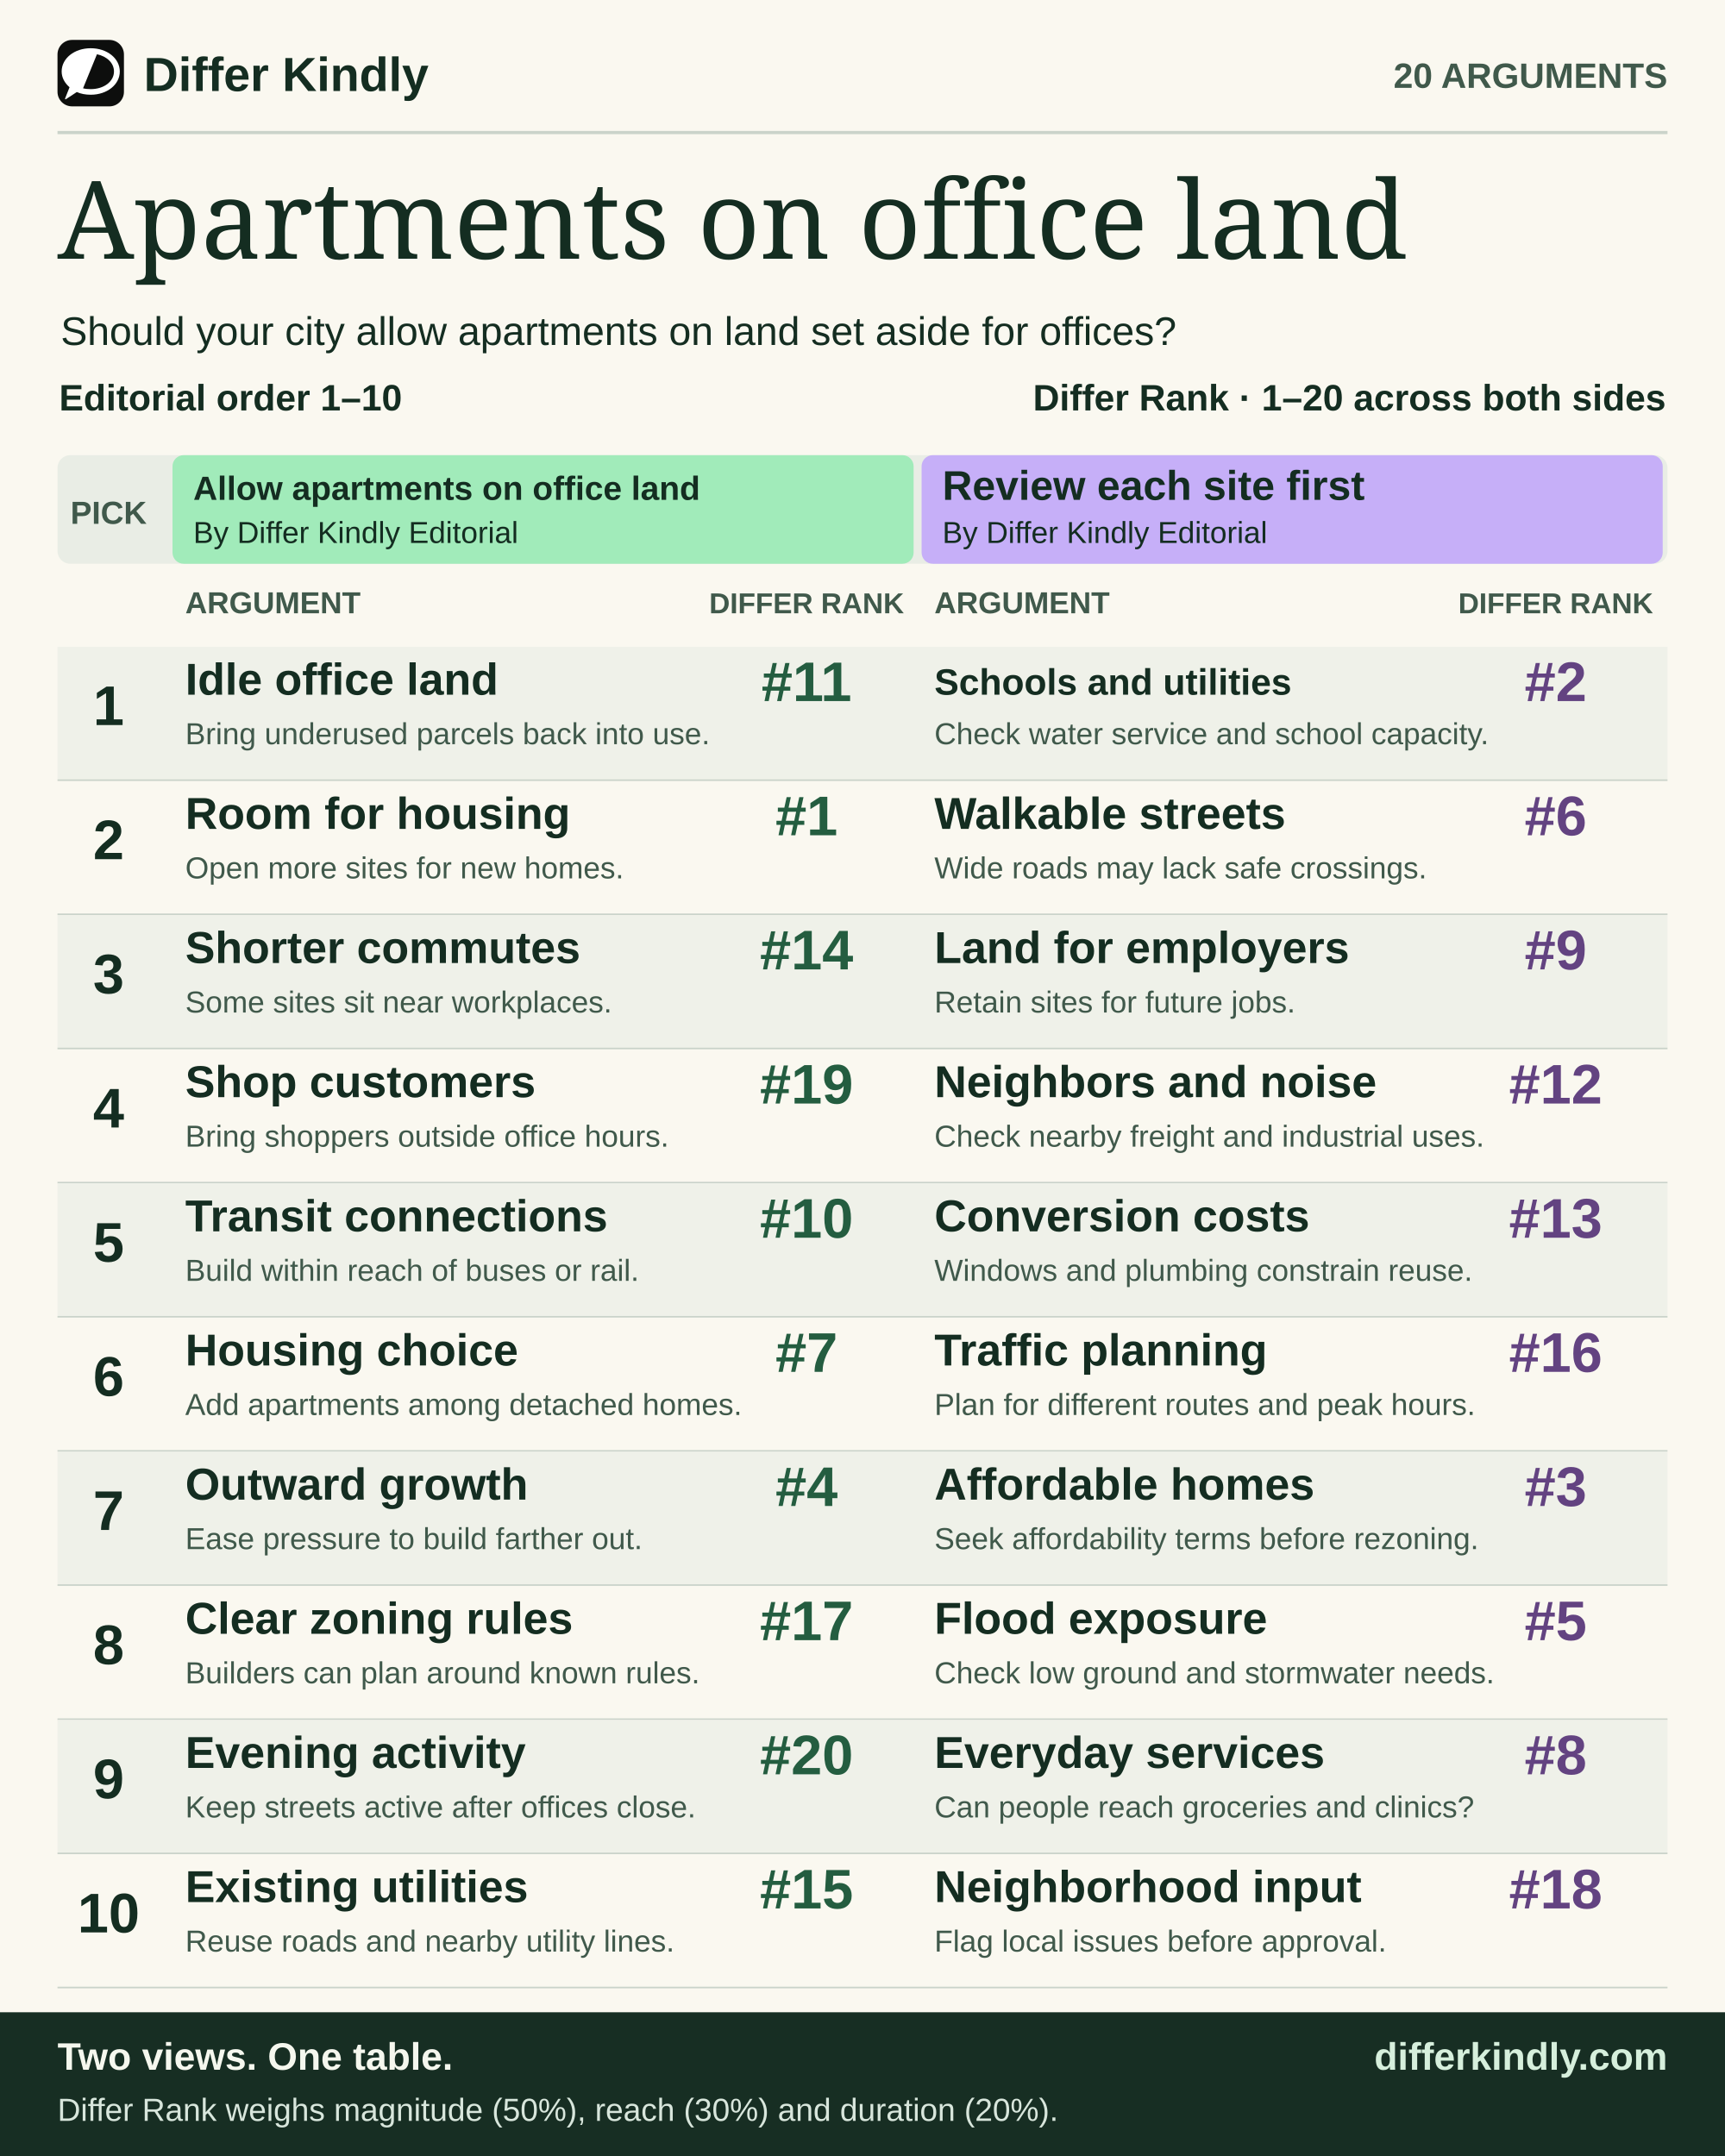
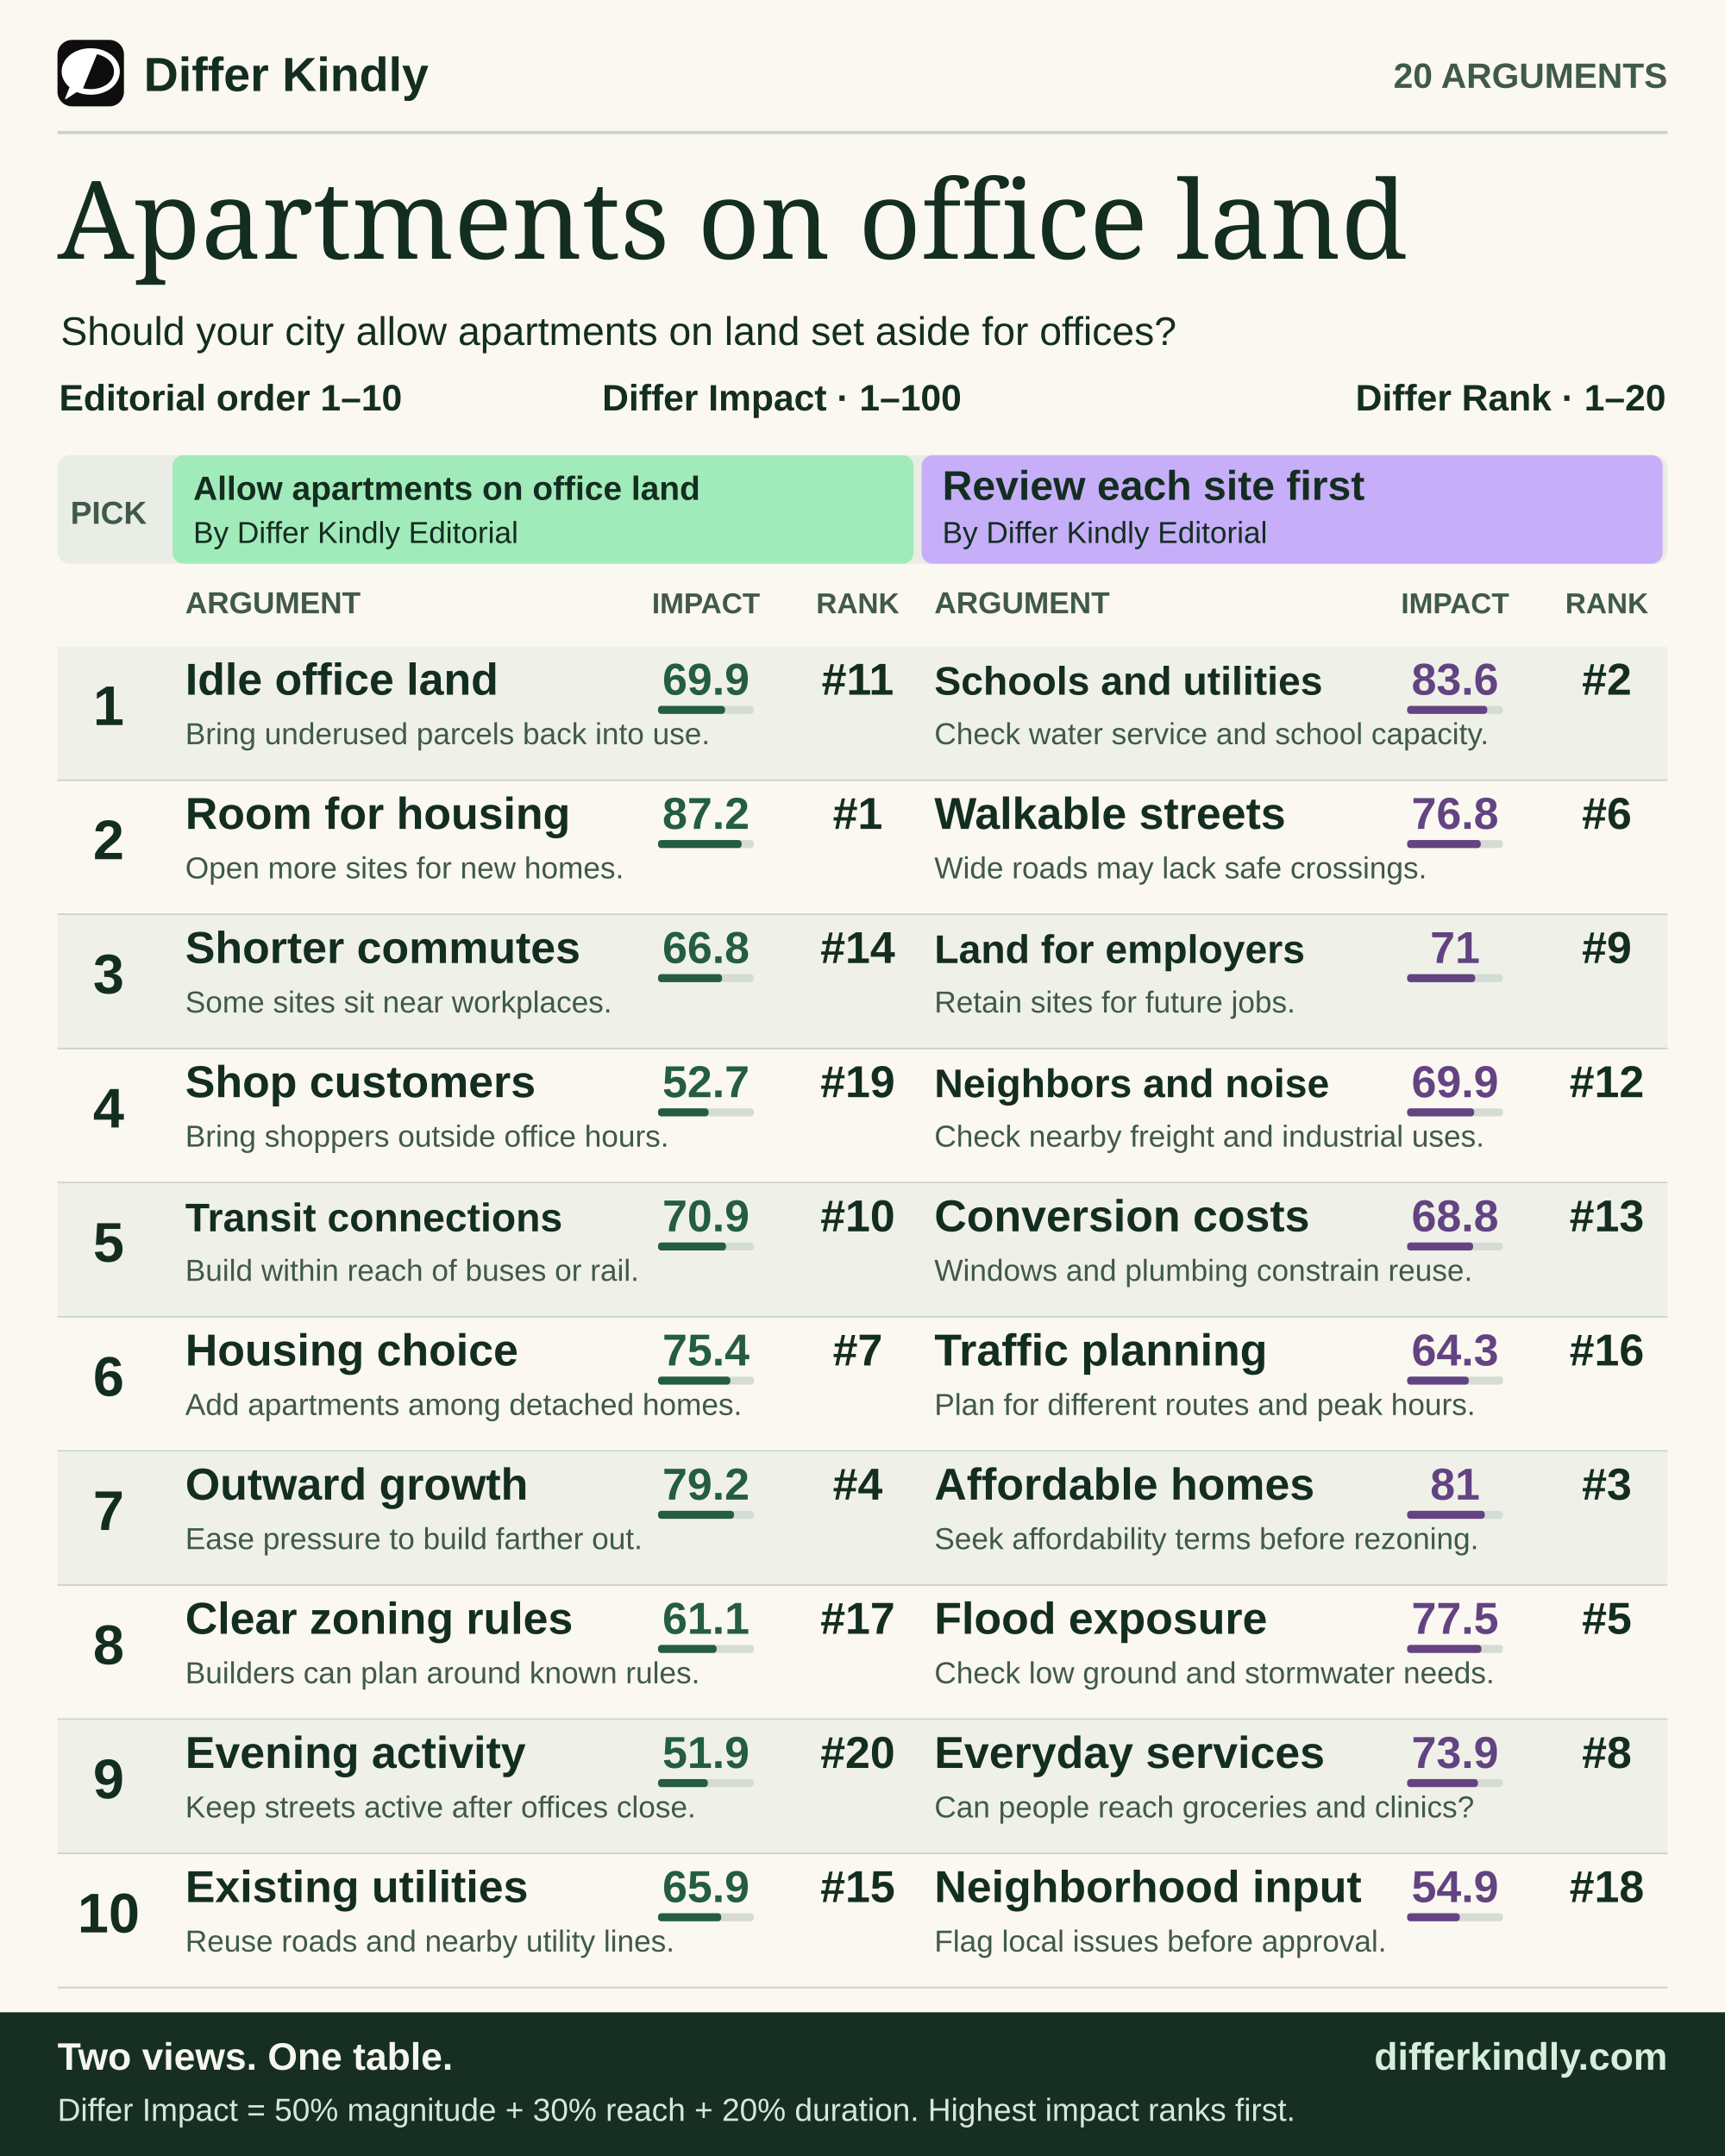
<svg xmlns="http://www.w3.org/2000/svg" width="1080" height="1350" viewBox="0 0 1080 1350" data-poster-format="impact-v2" data-rank-method="differ-rank-v1" role="img" font-family="Arial, sans-serif">
  <rect x="0" y="0" width="1080" height="1350" rx="0" fill="#faf8f0" />
  <g transform="translate(36 25) scale(1.30)">
    <rect width="32" height="32" rx="7" fill="#0d0e0d" />
    <path fill="white" fill-rule="evenodd" d="M16 4C23.9 4 30 8.9 30 15.2S23.9 26.4 16 26.4C13.6 26.4 11.3 26 9.3 25.1L4.1 28.5Q3.5 28.8 3.7 28.1L5.8 22.8C3.4 20.7 2 18.1 2 15.2C2 8.9 8.1 4 16 4ZM19 6.9L12.3 23.3C13.5 23.6 14.7 23.7 16 23.7C22.4 23.7 27.2 20 27.2 15.2C27.2 11.1 23.8 7.9 19 6.9Z" />
  </g>
  <text x="90" y="57" font-size="30" font-weight="700" fill="#142d21">Differ Kindly</text>
  <text x="1044" y="55" font-size="22" font-weight="700" fill="#40594b" text-anchor="end">20 ARGUMENTS</text>
  <rect x="36" y="82" width="1008" height="2" rx="0" fill="#cad3ca" />
  <text x="36" y="162" font-size="68" font-weight="500" fill="#142d21" font-family="Georgia, serif">Apartments on office land</text>
  <text x="38" y="216" font-size="25" font-weight="400" fill="#142d21">Should your city allow apartments on land set aside for offices?</text>
  <text x="37" y="257" font-size="23" font-weight="700" fill="#142d21">Editorial order 1–10</text>
-   <text x="1043" y="257" font-size="23" font-weight="700" fill="#142d21" text-anchor="end">Differ Rank · 1–20 across both sides</text>
+   <text x="377" y="257" font-size="23" font-weight="700" fill="#142d21">Differ Impact · 1–100</text>
+   <text x="1043" y="257" font-size="23" font-weight="700" fill="#142d21" text-anchor="end">Differ Rank · 1–20</text>
  <rect x="36" y="285" width="1008" height="68" rx="8" fill="#e9ede5" />
  <text x="68" y="328" font-size="20" font-weight="700" fill="#40594b" text-anchor="middle">PICK</text>
  <rect x="108" y="285" width="464" height="68" rx="7" fill="#a1ebba" />
  <text x="121" y="313" font-size="21" font-weight="700" fill="#142d21">Allow apartments on office land</text>
  <text x="121" y="340" font-size="19" font-weight="500" fill="#142d21" data-byline="0">By Differ Kindly Editorial</text>
  <text x="116" y="384" font-size="19" font-weight="700" fill="#40594b">ARGUMENT</text>
-   <text x="505" y="384" font-size="18" font-weight="700" fill="#40594b" text-anchor="middle">DIFFER RANK</text>
+   <text x="442" y="384" font-size="18" font-weight="700" fill="#40594b" text-anchor="middle">IMPACT</text>
+   <text x="537" y="384" font-size="18" font-weight="700" fill="#40594b" text-anchor="middle">RANK</text>
  <rect x="577" y="285" width="464" height="68" rx="7" fill="#c6aff8" />
  <text x="590" y="313" font-size="26" font-weight="700" fill="#142d21">Review each site first</text>
  <text x="590" y="340" font-size="19" font-weight="500" fill="#142d21" data-byline="1">By Differ Kindly Editorial</text>
  <text x="585" y="384" font-size="19" font-weight="700" fill="#40594b">ARGUMENT</text>
-   <text x="974" y="384" font-size="18" font-weight="700" fill="#40594b" text-anchor="middle">DIFFER RANK</text>
+   <text x="911" y="384" font-size="18" font-weight="700" fill="#40594b" text-anchor="middle">IMPACT</text>
+   <text x="1006" y="384" font-size="18" font-weight="700" fill="#40594b" text-anchor="middle">RANK</text>
  <rect x="36" y="405" width="1008" height="83" rx="0" fill="#eff1e9" />
  <text x="68" y="454" font-size="35" font-weight="700" fill="#142d21" text-anchor="middle">1</text>
  <g data-argument-id="bedbd2c3-bc2d-5df6-bd48-dc6e29cc38de" data-reader-id="bedbd2c3-bc2d-5df6-bd48-dc6e29cc38de" data-rank="11" data-impact="69.9" data-author="Differ Kindly Editorial" data-confidence="moderate" data-explanation="Estimated magnitude 70/100, reach 57/100 and duration 89/100." data-pick="1" data-side="0">
    <path data-hit="" d="M108 405h464v83h-464z" fill="transparent" />
    <text x="116" y="435" font-size="28" font-weight="700" fill="#142d21">Idle office land</text>
-     <text x="505" y="439" font-size="35" font-weight="700" fill="#245d40" text-anchor="middle">#11</text>
+     <text x="442" y="435" font-size="28" font-weight="700" fill="#245d40" text-anchor="middle" data-metric="impact">69.9</text>
+     <rect x="412" y="442" width="60" height="5" rx="2" fill="#d5dcd5" />
+     <rect x="412" y="442" width="41.94" height="5" rx="2" fill="#245d40" />
+     <text x="537" y="435" font-size="28" font-weight="700" fill="#142d21" text-anchor="middle" data-metric="rank">#11</text>
    <text x="116" y="466" font-size="19" font-weight="400" fill="#40594b">Bring underused parcels back into use.</text>
  </g>
  <g data-argument-id="6d3308c9-078c-59f2-88e1-bdac762dfe77" data-reader-id="6d3308c9-078c-59f2-88e1-bdac762dfe77" data-rank="2" data-impact="83.6" data-author="Differ Kindly Editorial" data-confidence="moderate" data-explanation="Estimated magnitude 87/100, reach 75/100 and duration 88/100." data-pick="1" data-side="1">
    <path data-hit="" d="M577 405h464v83h-464z" fill="transparent" />
-     <text x="585" y="435" font-size="23" font-weight="700" fill="#142d21">Schools and utilities</text>
-     <text x="974" y="439" font-size="35" font-weight="700" fill="#634381" text-anchor="middle">#2</text>
+     <text x="585" y="435" font-size="25" font-weight="700" fill="#142d21">Schools and utilities</text>
+     <text x="911" y="435" font-size="28" font-weight="700" fill="#634381" text-anchor="middle" data-metric="impact">83.6</text>
+     <rect x="881" y="442" width="60" height="5" rx="2" fill="#d5dcd5" />
+     <rect x="881" y="442" width="50.16" height="5" rx="2" fill="#634381" />
+     <text x="1006" y="435" font-size="28" font-weight="700" fill="#142d21" text-anchor="middle" data-metric="rank">#2</text>
    <text x="585" y="466" font-size="19" font-weight="400" fill="#40594b">Check water service and school capacity.</text>
  </g>
  <rect x="36" y="488" width="1008" height="1" rx="0" fill="#cad3ca" />
  <text x="68" y="538" font-size="35" font-weight="700" fill="#142d21" text-anchor="middle">2</text>
  <g data-argument-id="d57d79a1-c3a0-5f4e-a4cd-a7e611654af4" data-reader-id="d57d79a1-c3a0-5f4e-a4cd-a7e611654af4" data-rank="1" data-impact="87.2" data-author="Differ Kindly Editorial" data-confidence="moderate" data-explanation="Estimated magnitude 91/100, reach 77/100 and duration 93/100." data-pick="2" data-side="0">
    <path data-hit="" d="M108 489h464v83h-464z" fill="transparent" />
    <text x="116" y="519" font-size="28" font-weight="700" fill="#142d21">Room for housing</text>
-     <text x="505" y="523" font-size="35" font-weight="700" fill="#245d40" text-anchor="middle">#1</text>
+     <text x="442" y="519" font-size="28" font-weight="700" fill="#245d40" text-anchor="middle" data-metric="impact">87.2</text>
+     <rect x="412" y="526" width="60" height="5" rx="2" fill="#d5dcd5" />
+     <rect x="412" y="526" width="52.32" height="5" rx="2" fill="#245d40" />
+     <text x="537" y="519" font-size="28" font-weight="700" fill="#142d21" text-anchor="middle" data-metric="rank">#1</text>
    <text x="116" y="550" font-size="19" font-weight="400" fill="#40594b">Open more sites for new homes.</text>
  </g>
  <g data-argument-id="216b63eb-b3d9-5230-9784-c004b67886a7" data-reader-id="216b63eb-b3d9-5230-9784-c004b67886a7" data-rank="6" data-impact="76.8" data-author="Differ Kindly Editorial" data-confidence="moderate" data-explanation="Estimated magnitude 85/100, reach 55/100 and duration 89/100." data-pick="2" data-side="1">
    <path data-hit="" d="M577 489h464v83h-464z" fill="transparent" />
    <text x="585" y="519" font-size="28" font-weight="700" fill="#142d21">Walkable streets</text>
-     <text x="974" y="523" font-size="35" font-weight="700" fill="#634381" text-anchor="middle">#6</text>
+     <text x="911" y="519" font-size="28" font-weight="700" fill="#634381" text-anchor="middle" data-metric="impact">76.8</text>
+     <rect x="881" y="526" width="60" height="5" rx="2" fill="#d5dcd5" />
+     <rect x="881" y="526" width="46.08" height="5" rx="2" fill="#634381" />
+     <text x="1006" y="519" font-size="28" font-weight="700" fill="#142d21" text-anchor="middle" data-metric="rank">#6</text>
    <text x="585" y="550" font-size="19" font-weight="400" fill="#40594b">Wide roads may lack safe crossings.</text>
  </g>
  <rect x="36" y="572" width="1008" height="1" rx="0" fill="#cad3ca" />
  <rect x="36" y="573" width="1008" height="83" rx="0" fill="#eff1e9" />
  <text x="68" y="622" font-size="35" font-weight="700" fill="#142d21" text-anchor="middle">3</text>
  <g data-argument-id="c2928b32-fc28-54ca-95ac-eef14c194454" data-reader-id="c2928b32-fc28-54ca-95ac-eef14c194454" data-rank="14" data-impact="66.8" data-author="Differ Kindly Editorial" data-confidence="moderate" data-explanation="Estimated magnitude 69/100, reach 53/100 and duration 82/100." data-pick="3" data-side="0">
    <path data-hit="" d="M108 573h464v83h-464z" fill="transparent" />
    <text x="116" y="603" font-size="28" font-weight="700" fill="#142d21">Shorter commutes</text>
-     <text x="505" y="607" font-size="35" font-weight="700" fill="#245d40" text-anchor="middle">#14</text>
+     <text x="442" y="603" font-size="28" font-weight="700" fill="#245d40" text-anchor="middle" data-metric="impact">66.8</text>
+     <rect x="412" y="610" width="60" height="5" rx="2" fill="#d5dcd5" />
+     <rect x="412" y="610" width="40.08" height="5" rx="2" fill="#245d40" />
+     <text x="537" y="603" font-size="28" font-weight="700" fill="#142d21" text-anchor="middle" data-metric="rank">#14</text>
    <text x="116" y="634" font-size="19" font-weight="400" fill="#40594b">Some sites sit near workplaces.</text>
  </g>
  <g data-argument-id="3d5204ab-0141-5804-bb14-4794388382b9" data-reader-id="3d5204ab-0141-5804-bb14-4794388382b9" data-rank="9" data-impact="71" data-author="Differ Kindly Editorial" data-confidence="low" data-explanation="Estimated magnitude 72/100, reach 58/100 and duration 88/100." data-pick="3" data-side="1">
    <path data-hit="" d="M577 573h464v83h-464z" fill="transparent" />
-     <text x="585" y="603" font-size="28" font-weight="700" fill="#142d21">Land for employers</text>
-     <text x="974" y="607" font-size="35" font-weight="700" fill="#634381" text-anchor="middle">#9</text>
+     <text x="585" y="603" font-size="25" font-weight="700" fill="#142d21">Land for employers</text>
+     <text x="911" y="603" font-size="28" font-weight="700" fill="#634381" text-anchor="middle" data-metric="impact">71</text>
+     <rect x="881" y="610" width="60" height="5" rx="2" fill="#d5dcd5" />
+     <rect x="881" y="610" width="42.6" height="5" rx="2" fill="#634381" />
+     <text x="1006" y="603" font-size="28" font-weight="700" fill="#142d21" text-anchor="middle" data-metric="rank">#9</text>
    <text x="585" y="634" font-size="19" font-weight="400" fill="#40594b">Retain sites for future jobs.</text>
  </g>
  <rect x="36" y="656" width="1008" height="1" rx="0" fill="#cad3ca" />
  <text x="68" y="706" font-size="35" font-weight="700" fill="#142d21" text-anchor="middle">4</text>
  <g data-argument-id="fc88b2a6-af50-5137-8ab8-5439805827ce" data-reader-id="fc88b2a6-af50-5137-8ab8-5439805827ce" data-rank="19" data-impact="52.7" data-author="Differ Kindly Editorial" data-confidence="moderate" data-explanation="Estimated magnitude 55/100, reach 36/100 and duration 72/100." data-pick="4" data-side="0">
    <path data-hit="" d="M108 657h464v83h-464z" fill="transparent" />
    <text x="116" y="687" font-size="28" font-weight="700" fill="#142d21">Shop customers</text>
-     <text x="505" y="691" font-size="35" font-weight="700" fill="#245d40" text-anchor="middle">#19</text>
+     <text x="442" y="687" font-size="28" font-weight="700" fill="#245d40" text-anchor="middle" data-metric="impact">52.7</text>
+     <rect x="412" y="694" width="60" height="5" rx="2" fill="#d5dcd5" />
+     <rect x="412" y="694" width="31.62" height="5" rx="2" fill="#245d40" />
+     <text x="537" y="687" font-size="28" font-weight="700" fill="#142d21" text-anchor="middle" data-metric="rank">#19</text>
    <text x="116" y="718" font-size="19" font-weight="400" fill="#40594b">Bring shoppers outside office hours.</text>
  </g>
  <g data-argument-id="d2cc50bc-ab62-55b2-ae9c-d16ad0c89447" data-reader-id="d2cc50bc-ab62-55b2-ae9c-d16ad0c89447" data-rank="12" data-impact="69.9" data-author="Differ Kindly Editorial" data-confidence="moderate" data-explanation="Estimated magnitude 78/100, reach 43/100 and duration 90/100." data-pick="4" data-side="1">
    <path data-hit="" d="M577 657h464v83h-464z" fill="transparent" />
-     <text x="585" y="687" font-size="28" font-weight="700" fill="#142d21">Neighbors and noise</text>
-     <text x="974" y="691" font-size="35" font-weight="700" fill="#634381" text-anchor="middle">#12</text>
+     <text x="585" y="687" font-size="25" font-weight="700" fill="#142d21">Neighbors and noise</text>
+     <text x="911" y="687" font-size="28" font-weight="700" fill="#634381" text-anchor="middle" data-metric="impact">69.9</text>
+     <rect x="881" y="694" width="60" height="5" rx="2" fill="#d5dcd5" />
+     <rect x="881" y="694" width="41.94" height="5" rx="2" fill="#634381" />
+     <text x="1006" y="687" font-size="28" font-weight="700" fill="#142d21" text-anchor="middle" data-metric="rank">#12</text>
    <text x="585" y="718" font-size="19" font-weight="400" fill="#40594b">Check nearby freight and industrial uses.</text>
  </g>
  <rect x="36" y="740" width="1008" height="1" rx="0" fill="#cad3ca" />
  <rect x="36" y="741" width="1008" height="83" rx="0" fill="#eff1e9" />
  <text x="68" y="790" font-size="35" font-weight="700" fill="#142d21" text-anchor="middle">5</text>
  <g data-argument-id="2e21827b-4118-535b-9835-d1afbb6f2b51" data-reader-id="2e21827b-4118-535b-9835-d1afbb6f2b51" data-rank="10" data-impact="70.9" data-author="Differ Kindly Editorial" data-confidence="moderate" data-explanation="Estimated magnitude 77/100, reach 50/100 and duration 87/100." data-pick="5" data-side="0">
    <path data-hit="" d="M108 741h464v83h-464z" fill="transparent" />
-     <text x="116" y="771" font-size="28" font-weight="700" fill="#142d21">Transit connections</text>
-     <text x="505" y="775" font-size="35" font-weight="700" fill="#245d40" text-anchor="middle">#10</text>
+     <text x="116" y="771" font-size="25" font-weight="700" fill="#142d21">Transit connections</text>
+     <text x="442" y="771" font-size="28" font-weight="700" fill="#245d40" text-anchor="middle" data-metric="impact">70.9</text>
+     <rect x="412" y="778" width="60" height="5" rx="2" fill="#d5dcd5" />
+     <rect x="412" y="778" width="42.54" height="5" rx="2" fill="#245d40" />
+     <text x="537" y="771" font-size="28" font-weight="700" fill="#142d21" text-anchor="middle" data-metric="rank">#10</text>
    <text x="116" y="802" font-size="19" font-weight="400" fill="#40594b">Build within reach of buses or rail.</text>
  </g>
  <g data-argument-id="95918121-af46-5b3a-b21f-45d2cec8ed56" data-reader-id="95918121-af46-5b3a-b21f-45d2cec8ed56" data-rank="13" data-impact="68.8" data-author="Differ Kindly Editorial" data-confidence="moderate" data-explanation="Estimated magnitude 75/100, reach 53/100 and duration 77/100." data-pick="5" data-side="1">
    <path data-hit="" d="M577 741h464v83h-464z" fill="transparent" />
    <text x="585" y="771" font-size="28" font-weight="700" fill="#142d21">Conversion costs</text>
-     <text x="974" y="775" font-size="35" font-weight="700" fill="#634381" text-anchor="middle">#13</text>
+     <text x="911" y="771" font-size="28" font-weight="700" fill="#634381" text-anchor="middle" data-metric="impact">68.8</text>
+     <rect x="881" y="778" width="60" height="5" rx="2" fill="#d5dcd5" />
+     <rect x="881" y="778" width="41.28" height="5" rx="2" fill="#634381" />
+     <text x="1006" y="771" font-size="28" font-weight="700" fill="#142d21" text-anchor="middle" data-metric="rank">#13</text>
    <text x="585" y="802" font-size="19" font-weight="400" fill="#40594b">Windows and plumbing constrain reuse.</text>
  </g>
  <rect x="36" y="824" width="1008" height="1" rx="0" fill="#cad3ca" />
  <text x="68" y="874" font-size="35" font-weight="700" fill="#142d21" text-anchor="middle">6</text>
  <g data-argument-id="25ea17de-de38-56a2-932e-fe454e353c51" data-reader-id="25ea17de-de38-56a2-932e-fe454e353c51" data-rank="7" data-impact="75.4" data-author="Differ Kindly Editorial" data-confidence="moderate" data-explanation="Estimated magnitude 80/100, reach 58/100 and duration 90/100." data-pick="6" data-side="0">
    <path data-hit="" d="M108 825h464v83h-464z" fill="transparent" />
    <text x="116" y="855" font-size="28" font-weight="700" fill="#142d21">Housing choice</text>
-     <text x="505" y="859" font-size="35" font-weight="700" fill="#245d40" text-anchor="middle">#7</text>
+     <text x="442" y="855" font-size="28" font-weight="700" fill="#245d40" text-anchor="middle" data-metric="impact">75.4</text>
+     <rect x="412" y="862" width="60" height="5" rx="2" fill="#d5dcd5" />
+     <rect x="412" y="862" width="45.24" height="5" rx="2" fill="#245d40" />
+     <text x="537" y="855" font-size="28" font-weight="700" fill="#142d21" text-anchor="middle" data-metric="rank">#7</text>
    <text x="116" y="886" font-size="19" font-weight="400" fill="#40594b">Add apartments among detached homes.</text>
  </g>
  <g data-argument-id="ba46b1ae-d1ad-59b9-ab82-534ad4d3a786" data-reader-id="ba46b1ae-d1ad-59b9-ab82-534ad4d3a786" data-rank="16" data-impact="64.3" data-author="Differ Kindly Editorial" data-confidence="moderate" data-explanation="Estimated magnitude 64/100, reach 55/100 and duration 79/100." data-pick="6" data-side="1">
    <path data-hit="" d="M577 825h464v83h-464z" fill="transparent" />
    <text x="585" y="855" font-size="28" font-weight="700" fill="#142d21">Traffic planning</text>
-     <text x="974" y="859" font-size="35" font-weight="700" fill="#634381" text-anchor="middle">#16</text>
+     <text x="911" y="855" font-size="28" font-weight="700" fill="#634381" text-anchor="middle" data-metric="impact">64.3</text>
+     <rect x="881" y="862" width="60" height="5" rx="2" fill="#d5dcd5" />
+     <rect x="881" y="862" width="38.58" height="5" rx="2" fill="#634381" />
+     <text x="1006" y="855" font-size="28" font-weight="700" fill="#142d21" text-anchor="middle" data-metric="rank">#16</text>
    <text x="585" y="886" font-size="19" font-weight="400" fill="#40594b">Plan for different routes and peak hours.</text>
  </g>
  <rect x="36" y="908" width="1008" height="1" rx="0" fill="#cad3ca" />
  <rect x="36" y="909" width="1008" height="83" rx="0" fill="#eff1e9" />
  <text x="68" y="958" font-size="35" font-weight="700" fill="#142d21" text-anchor="middle">7</text>
  <g data-argument-id="8eb5de57-bd9b-5112-9056-6ea1ae074068" data-reader-id="8eb5de57-bd9b-5112-9056-6ea1ae074068" data-rank="4" data-impact="79.2" data-author="Differ Kindly Editorial" data-confidence="moderate" data-explanation="Estimated magnitude 78/100, reach 72/100 and duration 93/100." data-pick="7" data-side="0">
    <path data-hit="" d="M108 909h464v83h-464z" fill="transparent" />
    <text x="116" y="939" font-size="28" font-weight="700" fill="#142d21">Outward growth</text>
-     <text x="505" y="943" font-size="35" font-weight="700" fill="#245d40" text-anchor="middle">#4</text>
+     <text x="442" y="939" font-size="28" font-weight="700" fill="#245d40" text-anchor="middle" data-metric="impact">79.2</text>
+     <rect x="412" y="946" width="60" height="5" rx="2" fill="#d5dcd5" />
+     <rect x="412" y="946" width="47.52" height="5" rx="2" fill="#245d40" />
+     <text x="537" y="939" font-size="28" font-weight="700" fill="#142d21" text-anchor="middle" data-metric="rank">#4</text>
    <text x="116" y="970" font-size="19" font-weight="400" fill="#40594b">Ease pressure to build farther out.</text>
  </g>
  <g data-argument-id="3bf9fced-0244-5fd2-8df7-cf40627274cf" data-reader-id="3bf9fced-0244-5fd2-8df7-cf40627274cf" data-rank="3" data-impact="81" data-author="Differ Kindly Editorial" data-confidence="moderate" data-explanation="Estimated magnitude 91/100, reach 59/100 and duration 89/100." data-pick="7" data-side="1">
    <path data-hit="" d="M577 909h464v83h-464z" fill="transparent" />
    <text x="585" y="939" font-size="28" font-weight="700" fill="#142d21">Affordable homes</text>
-     <text x="974" y="943" font-size="35" font-weight="700" fill="#634381" text-anchor="middle">#3</text>
+     <text x="911" y="939" font-size="28" font-weight="700" fill="#634381" text-anchor="middle" data-metric="impact">81</text>
+     <rect x="881" y="946" width="60" height="5" rx="2" fill="#d5dcd5" />
+     <rect x="881" y="946" width="48.6" height="5" rx="2" fill="#634381" />
+     <text x="1006" y="939" font-size="28" font-weight="700" fill="#142d21" text-anchor="middle" data-metric="rank">#3</text>
    <text x="585" y="970" font-size="19" font-weight="400" fill="#40594b">Seek affordability terms before rezoning.</text>
  </g>
  <rect x="36" y="992" width="1008" height="1" rx="0" fill="#cad3ca" />
  <text x="68" y="1042" font-size="35" font-weight="700" fill="#142d21" text-anchor="middle">8</text>
  <g data-argument-id="c27d92a8-7e8d-5935-9442-4cdaf522d76f" data-reader-id="c27d92a8-7e8d-5935-9442-4cdaf522d76f" data-rank="17" data-impact="61.1" data-author="Differ Kindly Editorial" data-confidence="moderate" data-explanation="Estimated magnitude 62/100, reach 49/100 and duration 77/100." data-pick="8" data-side="0">
    <path data-hit="" d="M108 993h464v83h-464z" fill="transparent" />
    <text x="116" y="1023" font-size="28" font-weight="700" fill="#142d21">Clear zoning rules</text>
-     <text x="505" y="1027" font-size="35" font-weight="700" fill="#245d40" text-anchor="middle">#17</text>
+     <text x="442" y="1023" font-size="28" font-weight="700" fill="#245d40" text-anchor="middle" data-metric="impact">61.1</text>
+     <rect x="412" y="1030" width="60" height="5" rx="2" fill="#d5dcd5" />
+     <rect x="412" y="1030" width="36.66" height="5" rx="2" fill="#245d40" />
+     <text x="537" y="1023" font-size="28" font-weight="700" fill="#142d21" text-anchor="middle" data-metric="rank">#17</text>
    <text x="116" y="1054" font-size="19" font-weight="400" fill="#40594b">Builders can plan around known rules.</text>
  </g>
  <g data-argument-id="95fd4303-fecb-596b-b91c-542d1fb5d09f" data-reader-id="95fd4303-fecb-596b-b91c-542d1fb5d09f" data-rank="5" data-impact="77.5" data-author="Differ Kindly Editorial" data-confidence="moderate" data-explanation="Estimated magnitude 90/100, reach 45/100 and duration 95/100." data-pick="8" data-side="1">
    <path data-hit="" d="M577 993h464v83h-464z" fill="transparent" />
    <text x="585" y="1023" font-size="28" font-weight="700" fill="#142d21">Flood exposure</text>
-     <text x="974" y="1027" font-size="35" font-weight="700" fill="#634381" text-anchor="middle">#5</text>
+     <text x="911" y="1023" font-size="28" font-weight="700" fill="#634381" text-anchor="middle" data-metric="impact">77.5</text>
+     <rect x="881" y="1030" width="60" height="5" rx="2" fill="#d5dcd5" />
+     <rect x="881" y="1030" width="46.5" height="5" rx="2" fill="#634381" />
+     <text x="1006" y="1023" font-size="28" font-weight="700" fill="#142d21" text-anchor="middle" data-metric="rank">#5</text>
    <text x="585" y="1054" font-size="19" font-weight="400" fill="#40594b">Check low ground and stormwater needs.</text>
  </g>
  <rect x="36" y="1076" width="1008" height="1" rx="0" fill="#cad3ca" />
  <rect x="36" y="1077" width="1008" height="83" rx="0" fill="#eff1e9" />
  <text x="68" y="1126" font-size="35" font-weight="700" fill="#142d21" text-anchor="middle">9</text>
  <g data-argument-id="72887c3a-4fe4-572e-a45a-adde093252d5" data-reader-id="72887c3a-4fe4-572e-a45a-adde093252d5" data-rank="20" data-impact="51.9" data-author="Differ Kindly Editorial" data-confidence="moderate" data-explanation="Estimated magnitude 51/100, reach 42/100 and duration 69/100." data-pick="9" data-side="0">
    <path data-hit="" d="M108 1077h464v83h-464z" fill="transparent" />
    <text x="116" y="1107" font-size="28" font-weight="700" fill="#142d21">Evening activity</text>
-     <text x="505" y="1111" font-size="35" font-weight="700" fill="#245d40" text-anchor="middle">#20</text>
+     <text x="442" y="1107" font-size="28" font-weight="700" fill="#245d40" text-anchor="middle" data-metric="impact">51.9</text>
+     <rect x="412" y="1114" width="60" height="5" rx="2" fill="#d5dcd5" />
+     <rect x="412" y="1114" width="31.14" height="5" rx="2" fill="#245d40" />
+     <text x="537" y="1107" font-size="28" font-weight="700" fill="#142d21" text-anchor="middle" data-metric="rank">#20</text>
    <text x="116" y="1138" font-size="19" font-weight="400" fill="#40594b">Keep streets active after offices close.</text>
  </g>
  <g data-argument-id="8caca9f9-b139-5710-ae52-9ba7234ba62c" data-reader-id="8caca9f9-b139-5710-ae52-9ba7234ba62c" data-rank="8" data-impact="73.9" data-author="Differ Kindly Editorial" data-confidence="moderate" data-explanation="Estimated magnitude 80/100, reach 55/100 and duration 87/100." data-pick="9" data-side="1">
    <path data-hit="" d="M577 1077h464v83h-464z" fill="transparent" />
    <text x="585" y="1107" font-size="28" font-weight="700" fill="#142d21">Everyday services</text>
-     <text x="974" y="1111" font-size="35" font-weight="700" fill="#634381" text-anchor="middle">#8</text>
+     <text x="911" y="1107" font-size="28" font-weight="700" fill="#634381" text-anchor="middle" data-metric="impact">73.9</text>
+     <rect x="881" y="1114" width="60" height="5" rx="2" fill="#d5dcd5" />
+     <rect x="881" y="1114" width="44.34" height="5" rx="2" fill="#634381" />
+     <text x="1006" y="1107" font-size="28" font-weight="700" fill="#142d21" text-anchor="middle" data-metric="rank">#8</text>
    <text x="585" y="1138" font-size="19" font-weight="400" fill="#40594b">Can people reach groceries and clinics?</text>
  </g>
  <rect x="36" y="1160" width="1008" height="1" rx="0" fill="#cad3ca" />
  <text x="68" y="1210" font-size="35" font-weight="700" fill="#142d21" text-anchor="middle">10</text>
  <g data-argument-id="c239e864-265c-5865-8661-150027c2cd59" data-reader-id="c239e864-265c-5865-8661-150027c2cd59" data-rank="15" data-impact="65.9" data-author="Differ Kindly Editorial" data-confidence="moderate" data-explanation="Estimated magnitude 67/100, reach 52/100 and duration 84/100." data-pick="10" data-side="0">
    <path data-hit="" d="M108 1161h464v83h-464z" fill="transparent" />
    <text x="116" y="1191" font-size="28" font-weight="700" fill="#142d21">Existing utilities</text>
-     <text x="505" y="1195" font-size="35" font-weight="700" fill="#245d40" text-anchor="middle">#15</text>
+     <text x="442" y="1191" font-size="28" font-weight="700" fill="#245d40" text-anchor="middle" data-metric="impact">65.9</text>
+     <rect x="412" y="1198" width="60" height="5" rx="2" fill="#d5dcd5" />
+     <rect x="412" y="1198" width="39.54" height="5" rx="2" fill="#245d40" />
+     <text x="537" y="1191" font-size="28" font-weight="700" fill="#142d21" text-anchor="middle" data-metric="rank">#15</text>
    <text x="116" y="1222" font-size="19" font-weight="400" fill="#40594b">Reuse roads and nearby utility lines.</text>
  </g>
  <g data-argument-id="19bdb646-b1b2-5d9b-ae5b-14bd272ed3f3" data-reader-id="19bdb646-b1b2-5d9b-ae5b-14bd272ed3f3" data-rank="18" data-impact="54.9" data-author="Differ Kindly Editorial" data-confidence="moderate" data-explanation="Estimated magnitude 55/100, reach 48/100 and duration 65/100." data-pick="10" data-side="1">
    <path data-hit="" d="M577 1161h464v83h-464z" fill="transparent" />
    <text x="585" y="1191" font-size="28" font-weight="700" fill="#142d21">Neighborhood input</text>
-     <text x="974" y="1195" font-size="35" font-weight="700" fill="#634381" text-anchor="middle">#18</text>
+     <text x="911" y="1191" font-size="28" font-weight="700" fill="#634381" text-anchor="middle" data-metric="impact">54.9</text>
+     <rect x="881" y="1198" width="60" height="5" rx="2" fill="#d5dcd5" />
+     <rect x="881" y="1198" width="32.94" height="5" rx="2" fill="#634381" />
+     <text x="1006" y="1191" font-size="28" font-weight="700" fill="#142d21" text-anchor="middle" data-metric="rank">#18</text>
    <text x="585" y="1222" font-size="19" font-weight="400" fill="#40594b">Flag local issues before approval.</text>
  </g>
  <rect x="36" y="1244" width="1008" height="1" rx="0" fill="#cad3ca" />
  <rect x="0" y="1260" width="1080" height="90" rx="0" fill="#172e23" />
  <text x="36" y="1296" font-size="24" font-weight="700" fill="#f5f7ee" data-activity="">Two views. One table.</text>
  <text x="1044" y="1296" font-size="24" font-weight="700" fill="#d6efdc" text-anchor="end">differkindly.com</text>
-   <text x="36" y="1328" font-size="20" font-weight="400" fill="#d8e6dc" data-rubric="">Differ Rank weighs magnitude (50%), reach (30%) and duration (20%).</text>
+   <text x="36" y="1328" font-size="20" font-weight="400" fill="#d8e6dc" data-rubric="">Differ Impact = 50% magnitude + 30% reach + 20% duration. Highest impact ranks first.</text>
</svg>
